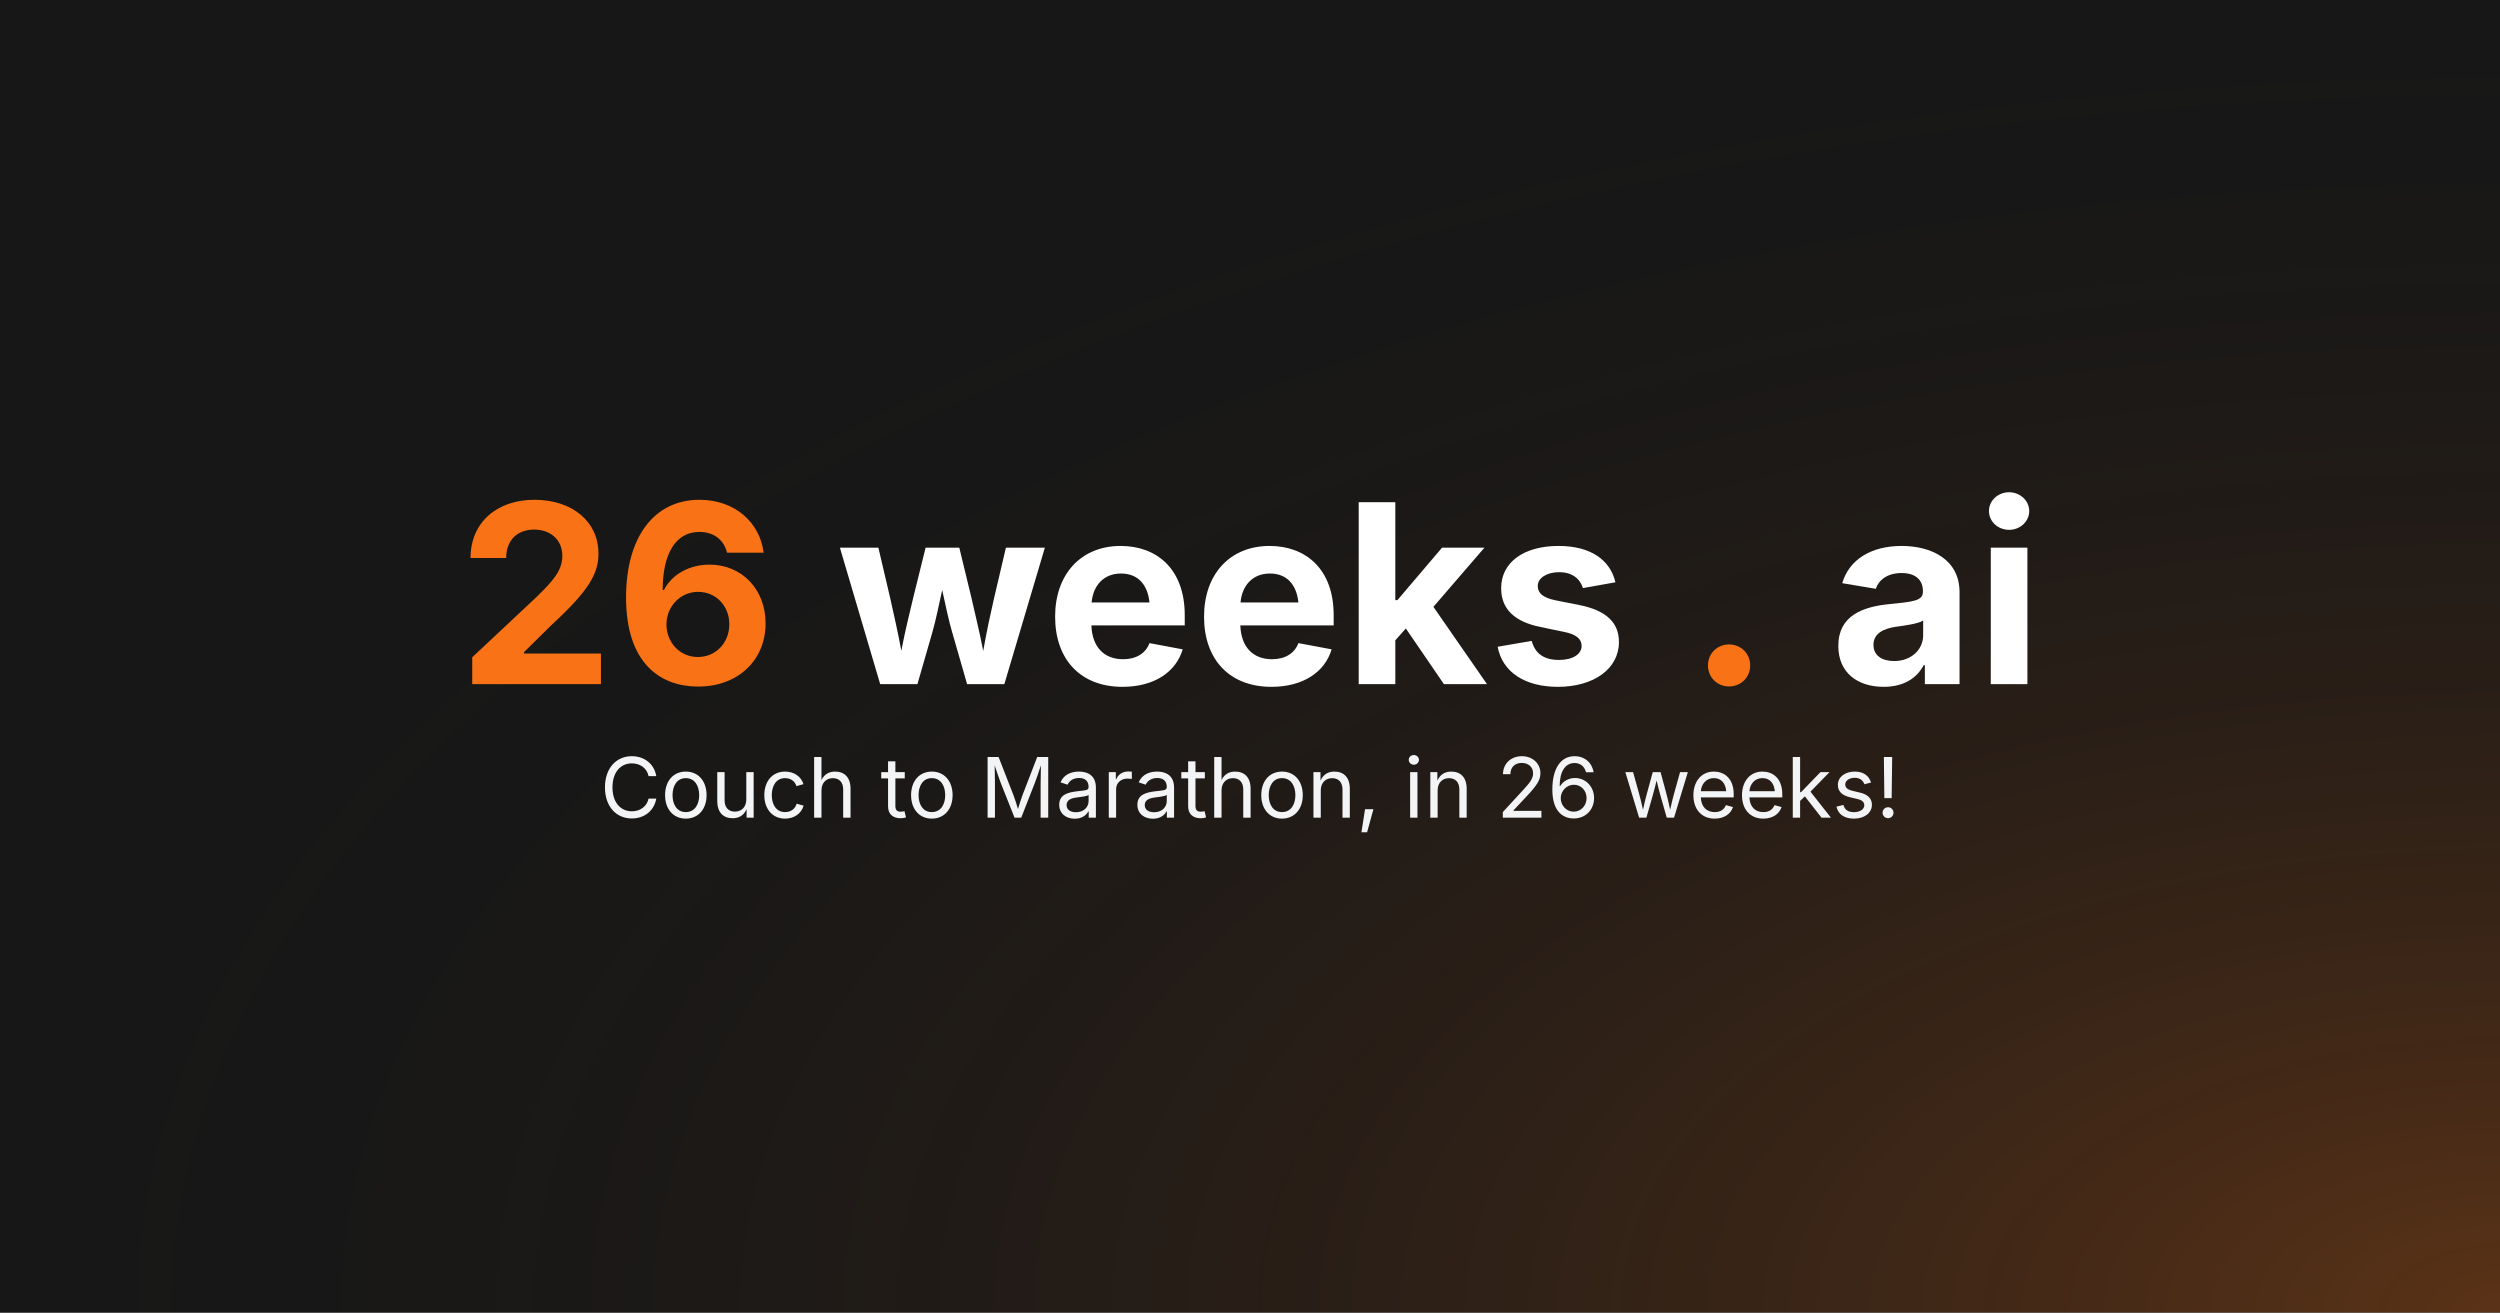
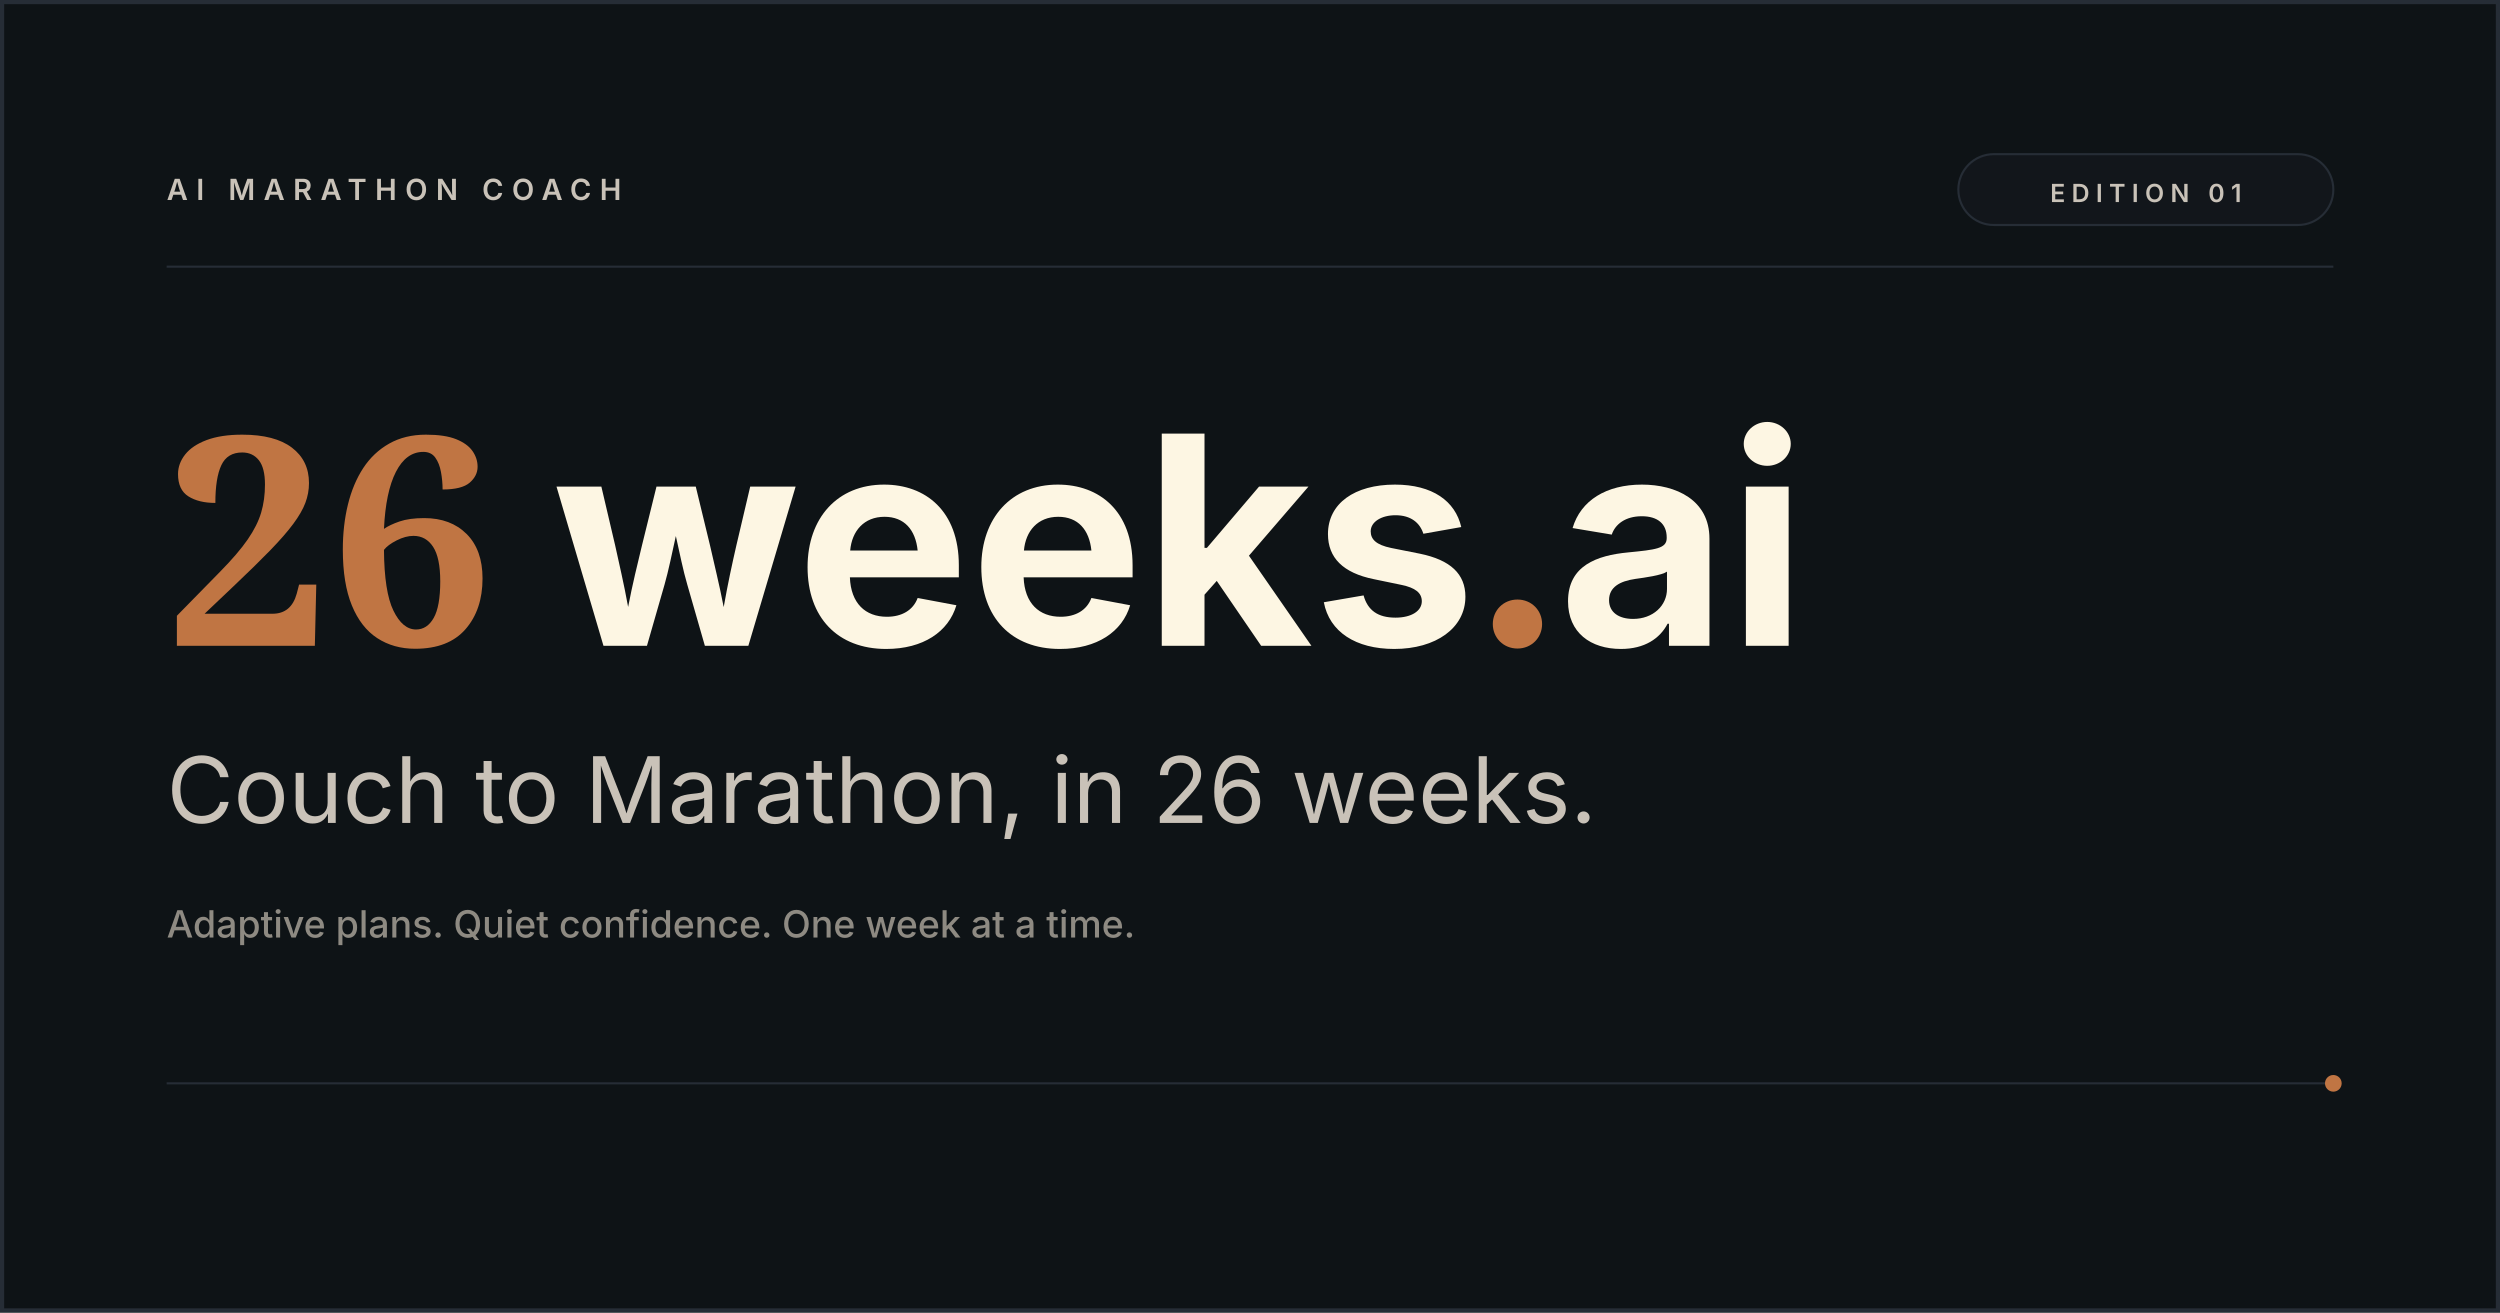
<svg xmlns="http://www.w3.org/2000/svg" width="1200" height="630" viewBox="0 0 1200 630">
-   <rect width="1200" height="630" fill="#171717" />
-   <rect x="0" y="0" width="1200" height="630" fill="#171717" />
-   <defs>
-     <radialGradient id="orangeGlow" cx="100%" cy="100%" r="100%">
-       <stop offset="0%" style="stop-color:#f97316;stop-opacity:0.3" />
-       <stop offset="100%" style="stop-color:#171717;stop-opacity:0" />
-     </radialGradient>
-   </defs>
-   <rect width="1200" height="630" fill="url(#orangeGlow)" />
-   <text x="50%" y="45%" dominant-baseline="middle" text-anchor="middle" font-family="system-ui, -apple-system" font-weight="bold" font-size="120" fill="#ffffff" style="word-spacing: -10px;">
-     <tspan fill="#f97316">26</tspan>
-     <tspan fill="#ffffff">weeks</tspan>
-     <tspan fill="#f97316">.</tspan>
-     <tspan fill="#ffffff">ai</tspan>
+   <rect width="1200" height="630" fill="#0E1316" />
+   <rect x="1" y="1" width="1198" height="628" fill="none" stroke="#262D36" stroke-width="2" />
+   <text x="80" y="96" font-family="Inter, system-ui, -apple-system, sans-serif" font-size="14" font-weight="600" letter-spacing="4" fill="#C9C2B8">
+     AI MARATHON COACH
  </text>
-   <text x="50%" y="60%" dominant-baseline="middle" text-anchor="middle" font-family="system-ui, -apple-system" font-size="40" fill="#f3f4f6">
-     Couch to Marathon, in 26 weeks!
+   <rect x="940" y="74" width="180" height="34" rx="17" fill="#12161B" stroke="#262D36" stroke-width="1" />
+   <text x="1030" y="97" text-anchor="middle" font-family="Inter, system-ui, -apple-system, sans-serif" font-size="12" font-weight="600" letter-spacing="3" fill="#C9C2B8">
+     EDITION 01
  </text>
+   <line x1="80" y1="128" x2="1120" y2="128" stroke="#262D36" stroke-width="1" />
+   <text x="80" y="310" font-family="Spectral, Georgia, serif" font-size="140" font-weight="700" fill="#C07543">26</text>
+   <text x="265" y="310" font-family="Inter, system-ui, -apple-system, sans-serif" font-size="140" font-weight="650" fill="#FDF6E3">weeks</text>
+   <text x="705" y="310" font-family="Inter, system-ui, -apple-system, sans-serif" font-size="140" font-weight="650" fill="#C07543">.</text>
+   <text x="748" y="310" font-family="Inter, system-ui, -apple-system, sans-serif" font-size="140" font-weight="650" fill="#FDF6E3">ai</text>
+   <text x="80" y="395" font-family="Inter, system-ui, -apple-system, sans-serif" font-size="44" font-weight="400" fill="#C9C2B8">
+     Couch to Marathon, in 26 weeks.
+   </text>
+   <text x="80" y="450" font-family="Inter, system-ui, -apple-system, sans-serif" font-size="18" font-weight="500" fill="#8E8A82">
+     Adaptive plans. Quiet confidence. One week at a time.
+   </text>
+   <line x1="80" y1="520" x2="1120" y2="520" stroke="#262D36" stroke-width="1" />
+   <circle cx="1120" cy="520" r="4" fill="#C07543" />
</svg>
